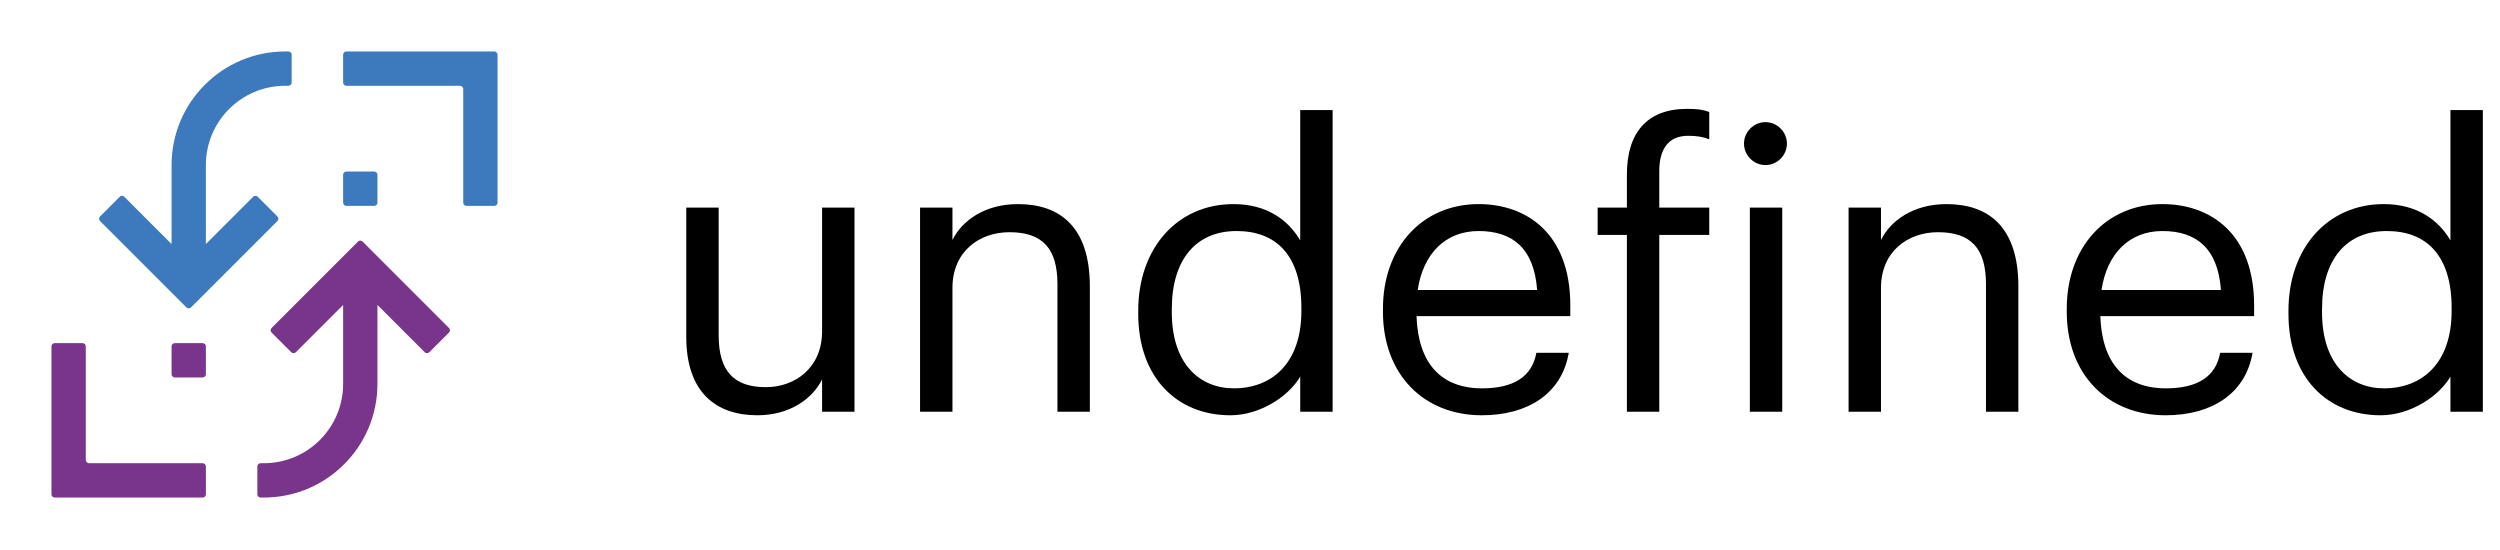
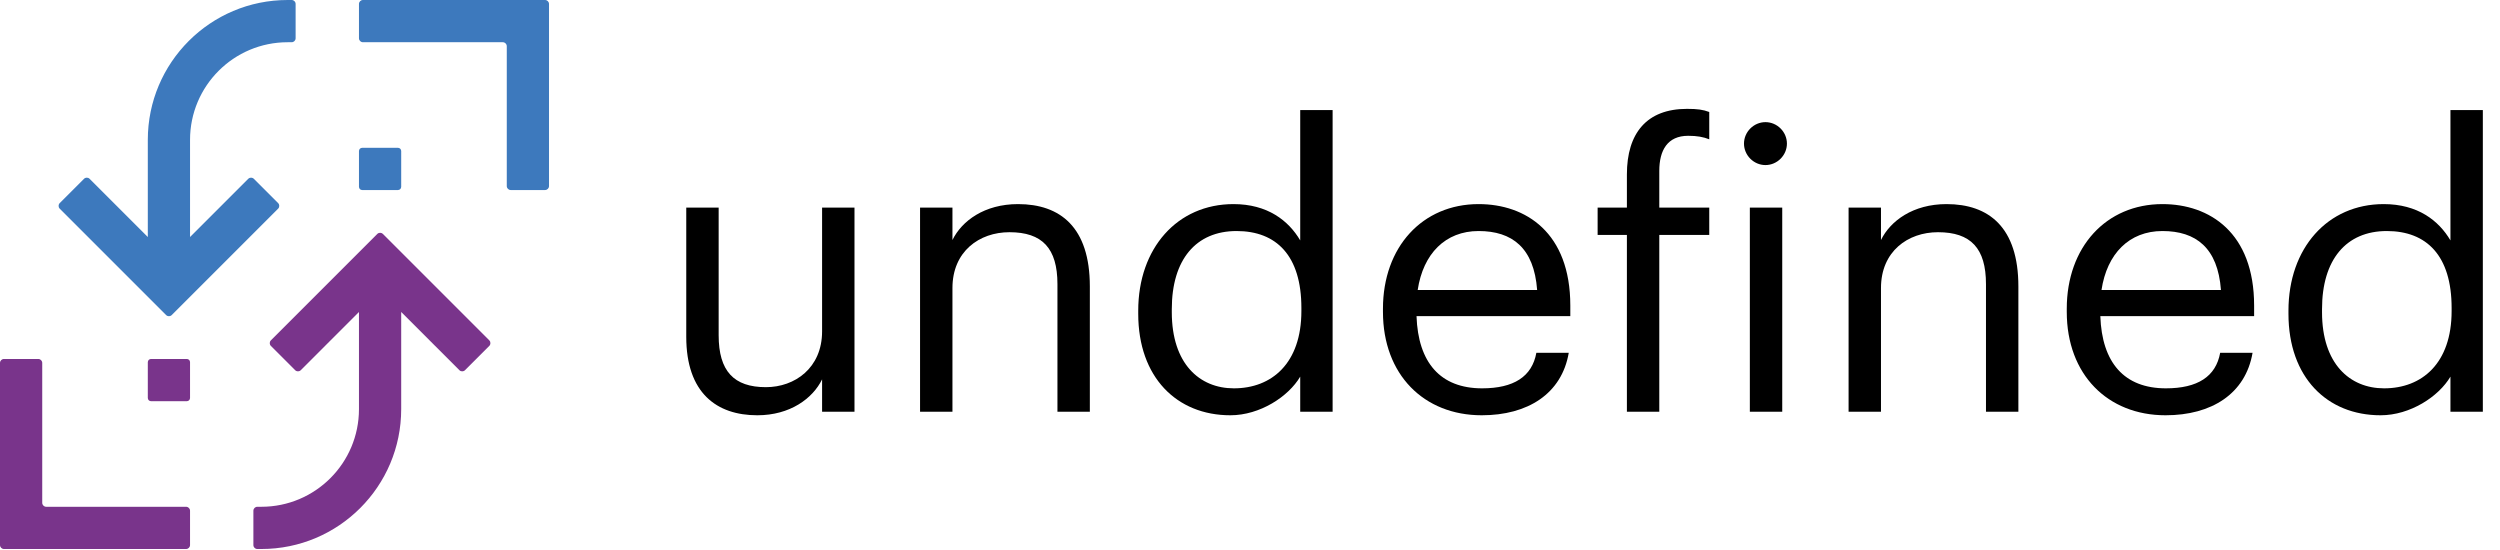
<svg xmlns="http://www.w3.org/2000/svg" version="1.1" id="Layer_1" x="0px" y="0px" viewBox="0 0 1165.74 256" style="enable-background:new 0 0 1165.74 256;" xml:space="preserve">
  <g>
    <path d="M320,157.055V96.811h15.107v59.516c0,16.745,7.098,24.207,22.022,24.207c13.469,0,26.209-8.918,26.209-26.026V96.811   h15.106V192h-15.106v-15.106c-4.368,8.918-14.924,16.744-30.213,16.744C334.197,193.638,320,183.264,320,157.055z" />
    <path d="M429.017,96.811h15.106v15.106c4.368-8.918,14.925-16.745,30.577-16.745c19.657,0,33.489,10.739,33.489,38.404V192h-15.106   v-59.517c0-16.744-7.098-24.206-22.387-24.206c-14.015,0-26.573,8.918-26.573,26.026V192h-15.106V96.811z" />
    <path d="M530.753,146.316v-1.456c0-29.121,18.201-49.688,44.41-49.688c15.834,0,25.663,7.645,31.123,16.927v-60.79h15.107V192   h-15.107v-16.381c-5.46,9.282-18.747,18.019-32.579,18.019C548.772,193.638,530.753,175.983,530.753,146.316z M606.832,145.042   v-1.456c0-24.389-11.648-35.855-30.213-35.855c-18.929,0-30.213,13.287-30.213,36.401v1.456c0,24.025,12.923,35.492,28.939,35.492   C593,181.08,606.832,169.432,606.832,145.042z" />
    <path d="M644.868,145.406v-1.456c0-28.757,18.383-48.778,44.592-48.778c22.022,0,42.771,13.287,42.771,47.322v4.914H660.52   c0.729,21.659,11.103,33.672,30.577,33.672c14.743,0,23.297-5.461,25.299-16.563h15.106c-3.275,19.111-19.11,29.121-40.587,29.121   C663.978,193.638,644.868,174.709,644.868,145.406z M716.76,135.214c-1.456-19.657-11.648-27.483-27.301-27.483   c-15.471,0-25.846,10.557-28.394,27.483H716.76z" />
    <path d="M758.616,109.551h-13.65v-12.74h13.65V81.34c0-19.293,9.282-30.577,28.029-30.577c4.914,0,7.462,0.364,10.374,1.456v12.74   c-2.729-1.092-5.642-1.638-9.828-1.638c-9.646,0-13.469,6.734-13.469,16.381v17.108h23.297v12.74h-23.297V192h-15.106V109.551z" />
    <path d="M813.215,66.961c0-5.46,4.55-10.01,10.01-10.01c5.461,0,10.011,4.55,10.011,10.01c0,5.461-4.55,10.011-10.011,10.011   C817.765,76.972,813.215,72.422,813.215,66.961z M815.945,96.811h15.106V192h-15.106V96.811z" />
    <path d="M861.989,96.811h15.107v15.106c4.368-8.918,14.924-16.745,30.577-16.745c19.656,0,33.489,10.739,33.489,38.404V192h-15.107   v-59.517c0-16.744-7.098-24.206-22.387-24.206c-14.014,0-26.572,8.918-26.572,26.026V192h-15.107V96.811z" />
    <path d="M963.725,145.406v-1.456c0-28.757,18.383-48.778,44.592-48.778c22.022,0,42.771,13.287,42.771,47.322v4.914h-71.711   c0.729,21.659,11.103,33.672,30.577,33.672c14.743,0,23.297-5.461,25.299-16.563h15.106c-3.275,19.111-19.11,29.121-40.587,29.121   C982.835,193.638,963.725,174.709,963.725,145.406z M1035.618,135.214c-1.456-19.657-11.648-27.483-27.301-27.483   c-15.471,0-25.846,10.557-28.394,27.483H1035.618z" />
    <path d="M1067.1,146.316v-1.456c0-29.121,18.2-49.688,44.409-49.688c15.835,0,25.663,7.645,31.124,16.927v-60.79h15.106V192   h-15.106v-16.381c-5.461,9.282-18.747,18.019-32.58,18.019C1085.119,193.638,1067.1,175.983,1067.1,146.316z M1143.179,145.042   v-1.456c0-24.389-11.648-35.855-30.214-35.855c-18.929,0-30.213,13.287-30.213,36.401v1.456c0,24.025,12.923,35.492,28.939,35.492   C1129.346,181.08,1143.179,169.432,1143.179,145.042z" />
  </g>
  <g>
-     <g>
-       <g>
-         <path style="fill:#3D79BD;" d="M216,41.5v53c0,0.828,0.672,1.5,1.5,1.5h13c0.828,0,1.5-0.672,1.5-1.5V40V25.5     c0-0.828-0.672-1.5-1.5-1.5H216h-54.5c-0.828,0-1.5,0.672-1.5,1.5v13c0,0.828,0.672,1.5,1.5,1.5h53     C215.328,40,216,40.672,216,41.5z" />
-         <path style="fill:#3D79BD;" d="M161.5,96h13c0.828,0,1.5-0.672,1.5-1.5v-13c0-0.828-0.672-1.5-1.5-1.5h-13     c-0.828,0-1.5,0.672-1.5,1.5v13C160,95.328,160.672,96,161.5,96z" />
-         <path style="fill:#3D79BD;" d="M102.829,106.97L96,113.799l0-9.657l0-27.154C96,56.56,112.56,40,132.988,40h1.512     c0.828,0,1.5-0.672,1.5-1.5V25.488c0-0.822-0.666-1.488-1.488-1.488h-1.524C103.723,24,80,47.723,80,76.988v27.154v9.657     l-6.828-6.828L57.948,91.747c-0.586-0.586-1.536-0.586-2.121,0l-9.192,9.192c-0.586,0.586-0.586,1.536,0,2.121l40.305,40.305     c0.586,0.586,1.536,0.586,2.121,0l40.305-40.305c0.586-0.586,0.586-1.536,0-2.121l-9.192-9.192c-0.586-0.586-1.536-0.586-2.121,0     L102.829,106.97z" />
-       </g>
-       <g>
-         <path style="fill:#79348B;" d="M40,214.5v-53c0-0.828-0.672-1.5-1.5-1.5h-13c-0.828,0-1.5,0.672-1.5,1.5V216v14.5     c0,0.828,0.672,1.5,1.5,1.5H40h54.5c0.828,0,1.5-0.672,1.5-1.5v-13c0-0.828-0.672-1.5-1.5-1.5h-53     C40.672,216,40,215.328,40,214.5z" />
-         <path style="fill:#79348B;" d="M94.5,160h-13c-0.828,0-1.5,0.672-1.5,1.5v13c0,0.828,0.672,1.5,1.5,1.5h13     c0.828,0,1.5-0.672,1.5-1.5v-13C96,160.672,95.328,160,94.5,160z" />
-         <path style="fill:#79348B;" d="M153.171,149.03l6.828-6.828l0,9.657l0,27.154C160,199.44,143.44,216,123.012,216H121.5     c-0.828,0-1.5,0.672-1.5,1.5v13.012c0,0.822,0.666,1.488,1.488,1.488h1.524C152.277,232,176,208.277,176,179.012v-27.154v-9.657     l6.828,6.828l15.224,15.224c0.586,0.586,1.536,0.586,2.121,0l9.192-9.192c0.586-0.586,0.586-1.536,0-2.121l-40.305-40.305     c-0.586-0.586-1.536-0.586-2.121,0l-40.305,40.305c-0.586,0.586-0.586,1.536,0,2.121l9.192,9.192     c0.586,0.586,1.536,0.586,2.121,0L153.171,149.03z" />
-       </g>
-     </g>
+     <path style="fill:#3D79BD;" d="M236.308,21.538v65.231c0,1.02,0.827,1.846,1.846,1.846h16c1.02,0,1.846-0.827,1.846-1.846V19.692   V1.846C256,0.827,255.173,0,254.154,0l-17.846,0l-67.077,0c-1.02,0-1.846,0.827-1.846,1.846v16c0,1.02,0.827,1.846,1.846,1.846   h65.231C235.481,19.692,236.308,20.519,236.308,21.538z" />
+     <path style="fill:#3D79BD;" d="M168.885,88.615h16.692c0.828,0,1.5-0.672,1.5-1.5V70.423c0-0.828-0.672-1.5-1.5-1.5h-16.692   c-0.828,0-1.5,0.672-1.5,1.5v16.692C167.385,87.944,168.056,88.615,168.885,88.615z" />
+     <path style="fill:#3D79BD;" d="M97.02,102.117l-8.404,8.404l0-11.885l0-33.42c0-25.142,20.382-45.524,45.524-45.524H136   c1.02,0,1.846-0.827,1.846-1.846V1.831c0-1.011-0.82-1.831-1.831-1.831l-1.876,0C98.121,0,68.923,29.198,68.923,65.216v33.42   v11.885l-8.404-8.404L41.782,83.381c-0.721-0.721-1.89-0.721-2.611,0L27.858,94.695c-0.721,0.721-0.721,1.89,0,2.611l49.606,49.606   c0.721,0.721,1.89,0.721,2.611,0l49.606-49.606c0.721-0.721,0.721-1.89,0-2.611l-11.314-11.314c-0.721-0.721-1.89-0.721-2.611,0   L97.02,102.117z" />
+     <path style="fill:#79348B;" d="M19.692,234.462v-65.231c0-1.02-0.827-1.846-1.846-1.846h-16c-1.02,0-1.846,0.827-1.846,1.846   v67.077v17.846C0,255.173,0.827,256,1.846,256h17.846h67.077c1.02,0,1.846-0.827,1.846-1.846v-16c0-1.02-0.827-1.846-1.846-1.846   H21.538C20.519,236.308,19.692,235.481,19.692,234.462z" />
+     <path style="fill:#79348B;" d="M87.115,167.385H70.423c-0.828,0-1.5,0.672-1.5,1.5v16.692c0,0.828,0.672,1.5,1.5,1.5h16.692   c0.828,0,1.5-0.672,1.5-1.5v-16.692C88.615,168.056,87.944,167.385,87.115,167.385z" />
+     <path style="fill:#79348B;" d="M158.98,153.883l8.404-8.404l0,11.885l0,33.42c0,25.142-20.382,45.524-45.524,45.524H120   c-1.02,0-1.846,0.827-1.846,1.846v16.015c0,1.011,0.82,1.831,1.831,1.831h1.876c36.018,0,65.216-29.198,65.216-65.216v-33.42   v-11.885l8.404,8.404l18.737,18.737c0.721,0.721,1.89,0.721,2.611,0l11.314-11.314c0.721-0.721,0.721-1.89,0-2.611l-49.606-49.606   c-0.721-0.721-1.89-0.721-2.611,0l-49.606,49.606c-0.721,0.721-0.721,1.89,0,2.611l11.314,11.314c0.721,0.721,1.89,0.721,2.611,0   L158.98,153.883z" />
  </g>
</svg>
